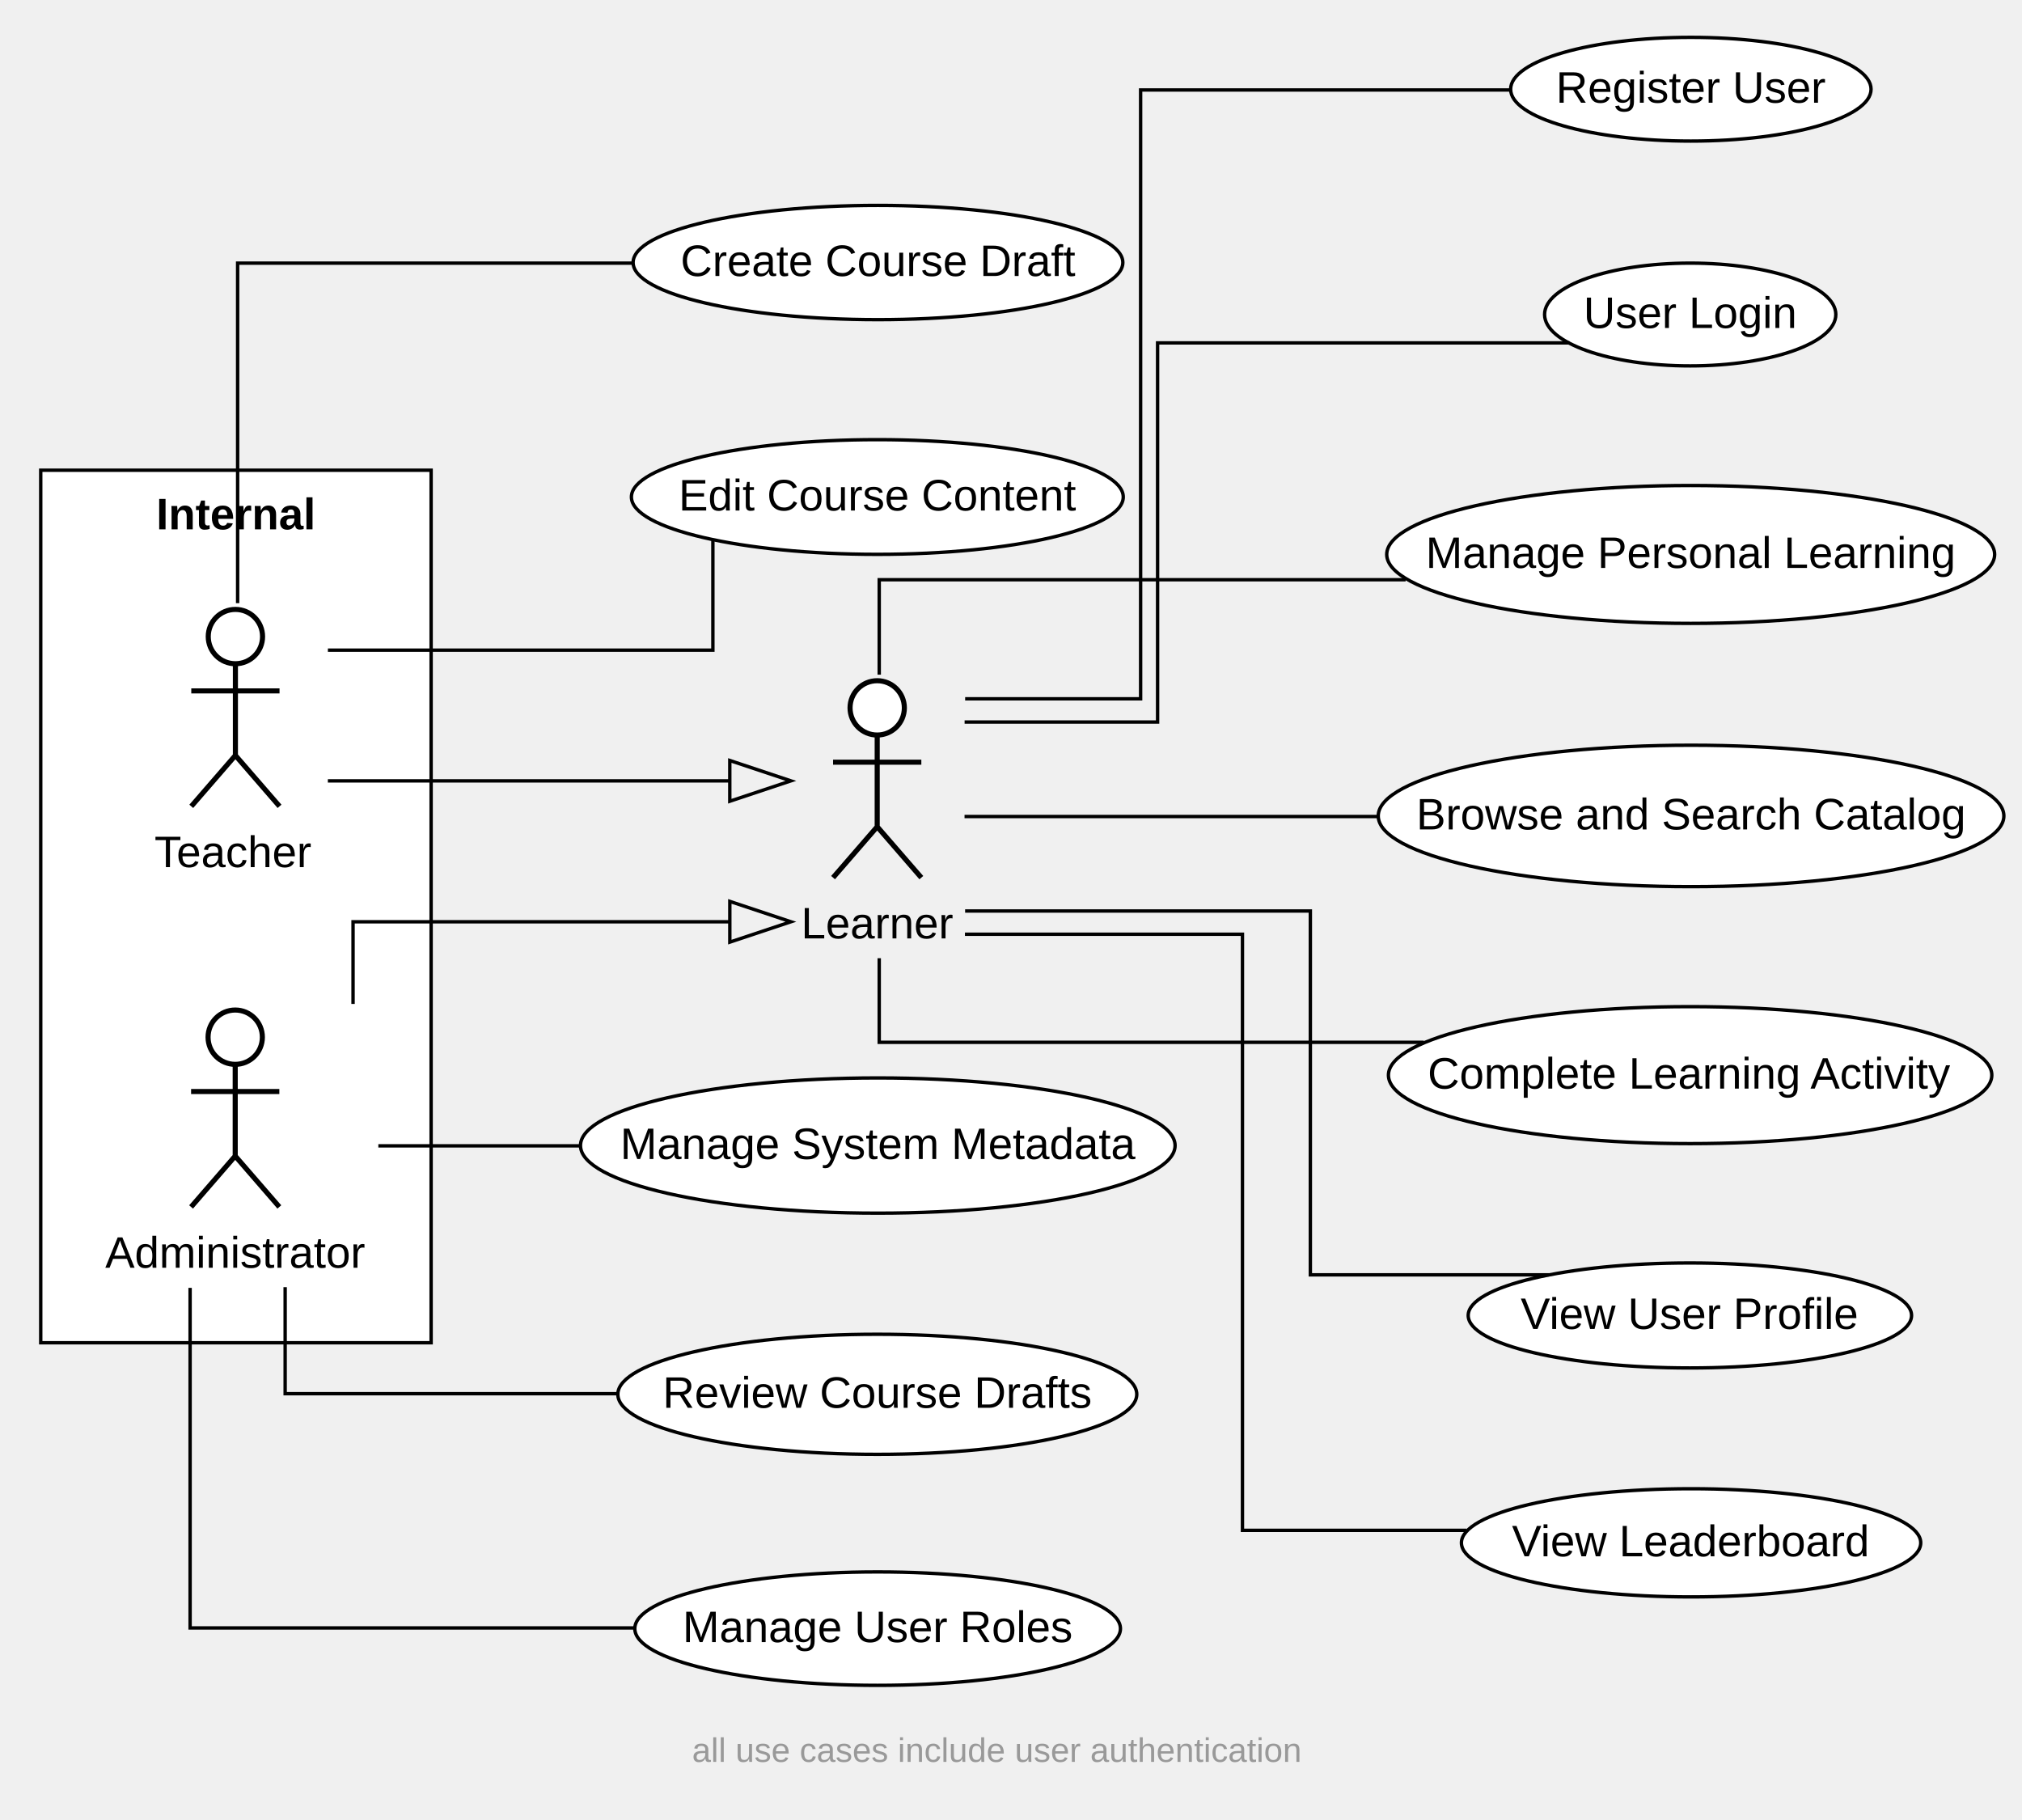
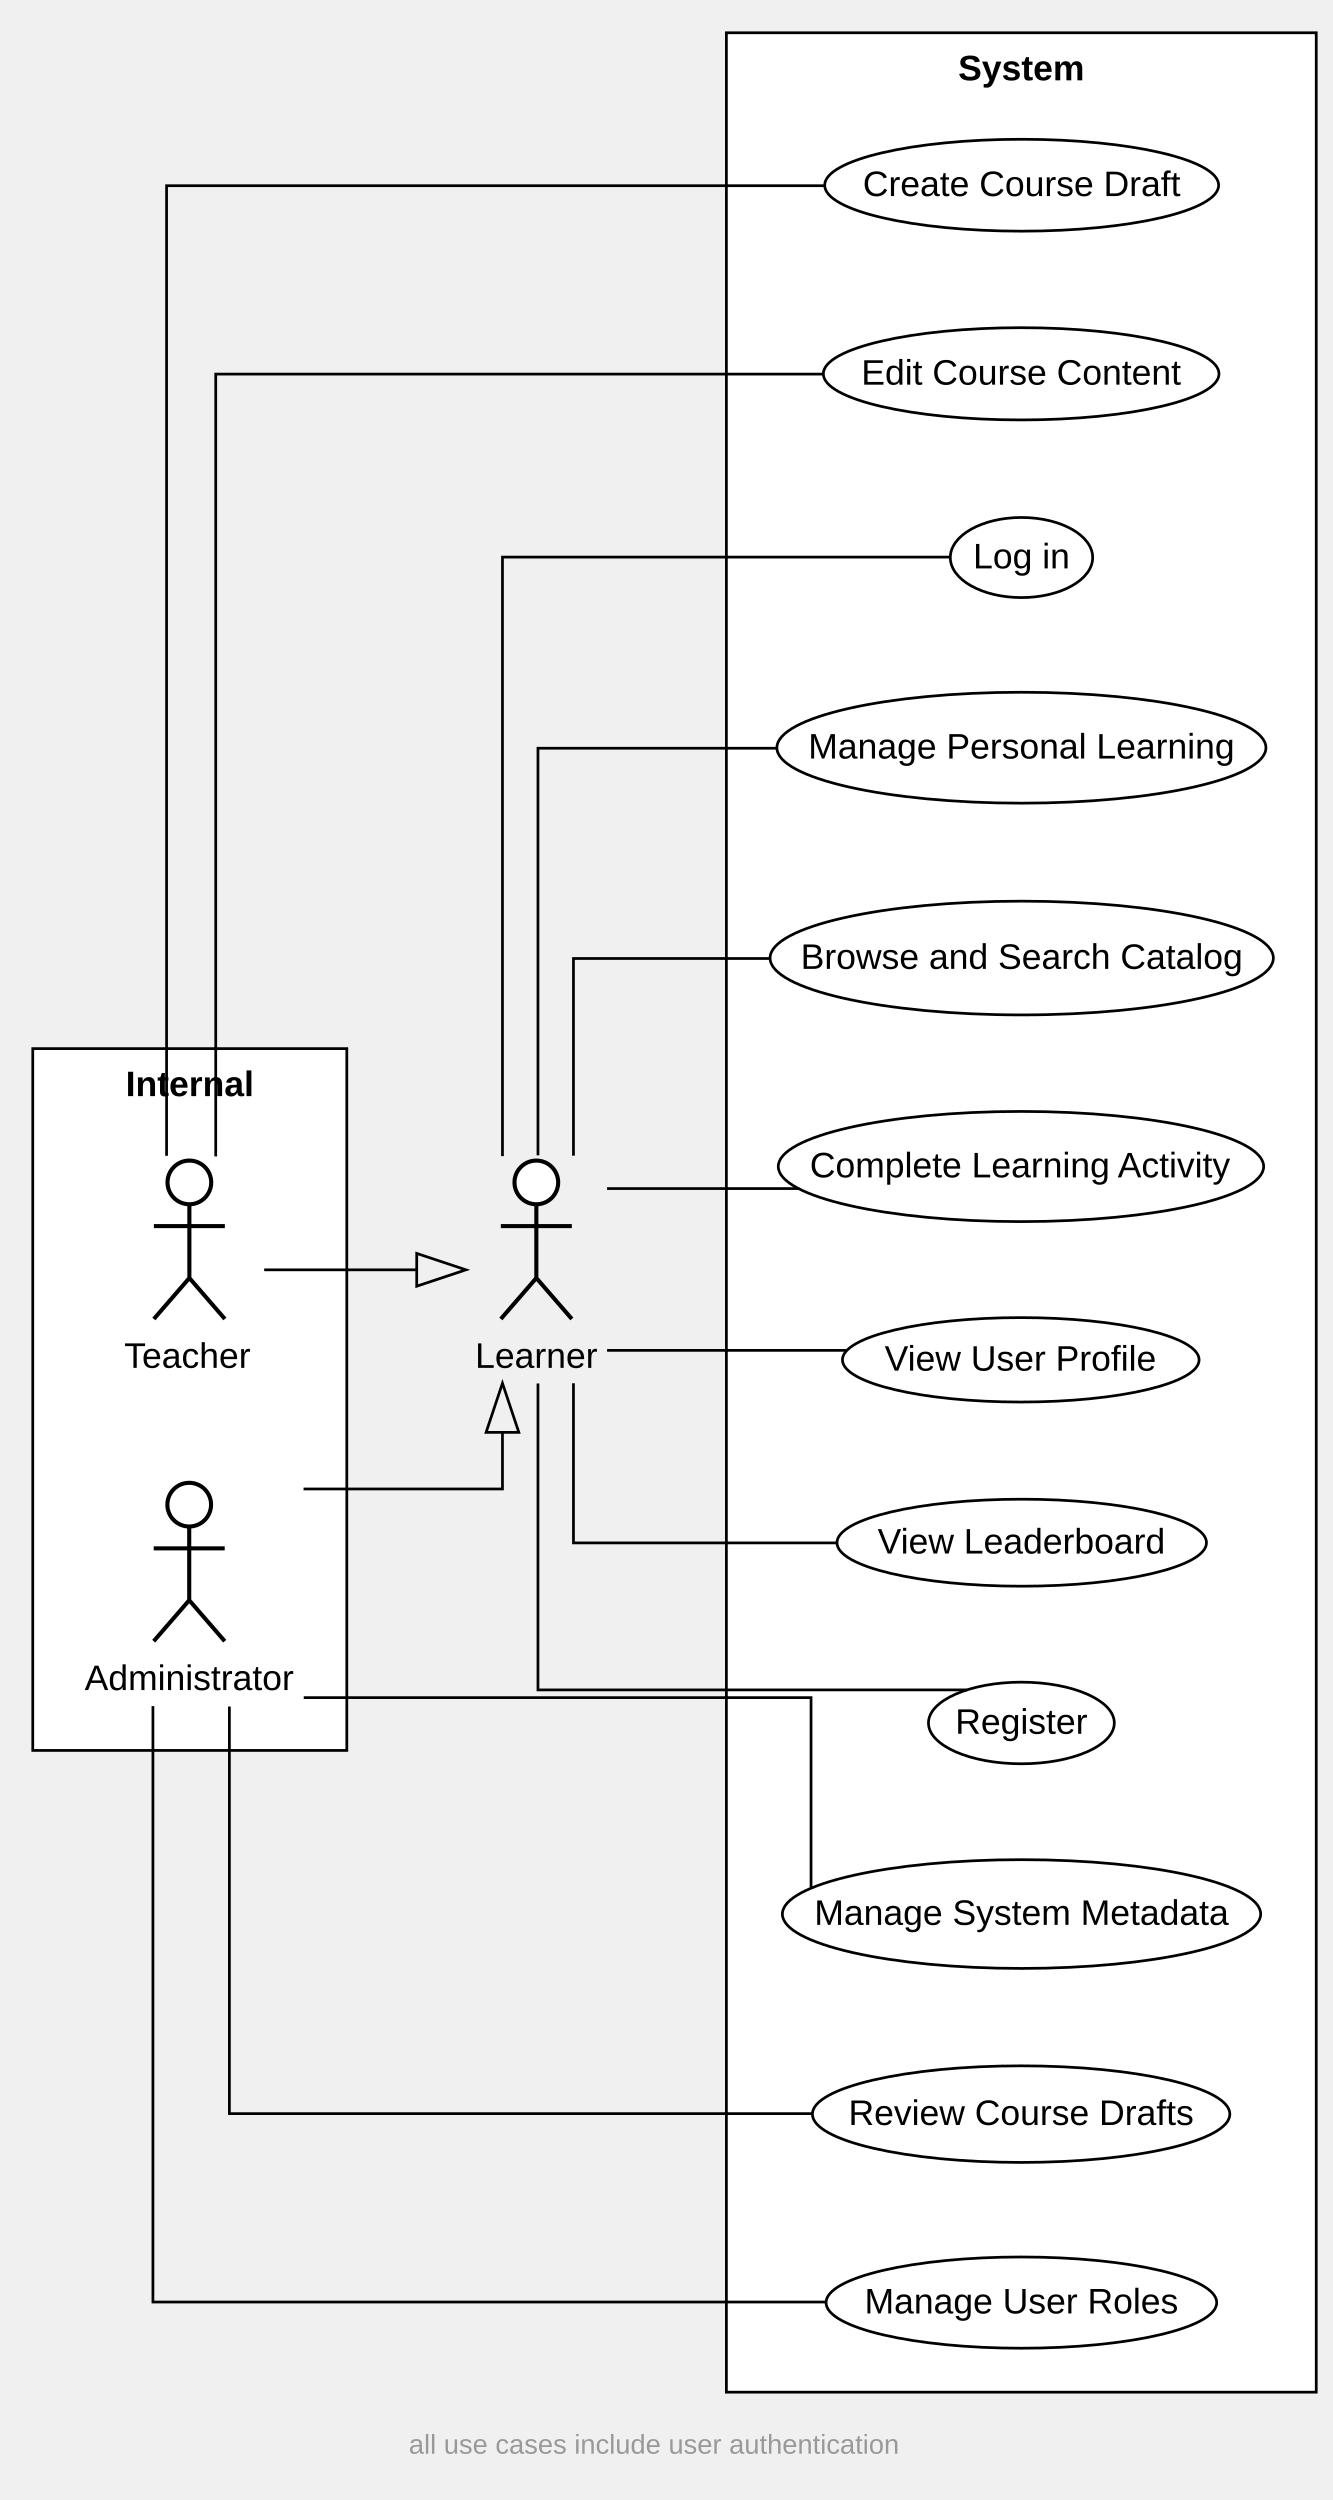
- <svg xmlns="http://www.w3.org/2000/svg" contentStyleType="text/css" data-diagram-type="DESCRIPTION" height="1228.333px" preserveAspectRatio="none" style="width:1365px;height:1228px;background:#FFFFFF;" version="1.1" viewBox="0 0 1365 1228" width="1365.833px" zoomAndPan="magnify">
+ <svg xmlns="http://www.w3.org/2000/svg" contentStyleType="text/css" data-diagram-type="DESCRIPTION" height="1049.583px" preserveAspectRatio="none" style="width:559px;height:1049px;background:#FFFFFF;" version="1.1" viewBox="0 0 559 1049" width="559.167px" zoomAndPan="magnify">
  <defs />
  <g>
    <g class="cluster" data-entity="Internal" data-source-line="7" data-uid="ent0003" id="cluster_Internal">
-       <rect fill="#FFFFFF" height="588.958" style="stroke:#000000;stroke-width:2.292;" width="263.542" x="27.5" y="317.396" />
-       <text fill="#000000" font-family="Arial" font-size="29.792" font-weight="bold" lengthAdjust="spacing" textLength="107.602" x="105.47" y="357.286">Internal</text>
+       <rect fill="#FFFFFF" height="294.479" style="stroke:#000000;stroke-width:1.146;" width="131.771" x="13.75" y="440" />
+       <text fill="#000000" font-family="Arial" font-size="14.896" font-weight="bold" lengthAdjust="spacing" textLength="53.801" x="52.735" y="459.945">Internal</text>
+     </g>
+     <g class="cluster" data-entity="System" data-source-line="15" data-uid="ent0008" id="cluster_System">
+       <rect fill="#FFFFFF" height="990" style="stroke:#000000;stroke-width:1.146;" width="247.5" x="304.792" y="13.75" />
+       <text fill="#000000" font-family="Arial" font-size="14.896" font-weight="bold" lengthAdjust="spacing" textLength="52.994" x="402.045" y="33.695">System</text>
    </g>
    <g class="entity" data-entity="t" data-source-line="8" data-uid="ent0004" id="entity_t">
-       <ellipse cx="158.916" cy="429.688" fill="#FFFFFF" rx="18.333" ry="18.333" style="stroke:#000000;stroke-width:3.438;" />
-       <path d="M158.916,448.021 L158.916,509.896 M129.124,466.354 L188.707,466.354 M158.916,509.896 L129.124,544.271 M158.916,509.896 L188.707,544.271" fill="none" style="stroke:#000000;stroke-width:3.438;" />
-       <text fill="#000000" font-family="Arial" font-size="29.792" lengthAdjust="spacing" textLength="109.289" x="104.271" y="585.307">Teacher</text>
+       <ellipse cx="79.458" cy="496.146" fill="#FFFFFF" rx="9.167" ry="9.167" style="stroke:#000000;stroke-width:1.719;" />
+       <path d="M79.458,505.312 L79.458,536.25 M64.562,514.479 L94.354,514.479 M79.458,536.25 L64.562,553.438 M79.458,536.25 L94.354,553.438" fill="none" style="stroke:#000000;stroke-width:1.719;" />
+       <text fill="#000000" font-family="Arial" font-size="14.896" lengthAdjust="spacing" textLength="54.645" x="52.135" y="573.955">Teacher</text>
    </g>
    <g class="entity" data-entity="a" data-source-line="9" data-uid="ent0005" id="entity_a">
-       <ellipse cx="158.787" cy="700.104" fill="#FFFFFF" rx="18.333" ry="18.333" style="stroke:#000000;stroke-width:3.438;" />
-       <path d="M158.787,718.438 L158.787,780.312 M128.996,736.771 L188.579,736.771 M158.787,780.312 L128.996,814.688 M158.787,780.312 L188.579,814.688" fill="none" style="stroke:#000000;stroke-width:3.438;" />
-       <text fill="#000000" font-family="Arial" font-size="29.792" lengthAdjust="spacing" textLength="175.492" x="71.042" y="855.723">Administrator</text>
+       <ellipse cx="79.394" cy="631.354" fill="#FFFFFF" rx="9.167" ry="9.167" style="stroke:#000000;stroke-width:1.719;" />
+       <path d="M79.394,640.521 L79.394,671.458 M64.498,649.688 L94.29,649.688 M79.394,671.458 L64.498,688.646 M79.394,671.458 L94.29,688.646" fill="none" style="stroke:#000000;stroke-width:1.719;" />
+       <text fill="#000000" font-family="Arial" font-size="14.896" lengthAdjust="spacing" textLength="87.746" x="35.521" y="709.164">Administrator</text>
+     </g>
+     <g class="entity" data-entity="UC1" data-source-line="16" data-uid="ent0009" id="entity_UC1">
+       <ellipse cx="428.572" cy="722.959" fill="#FFFFFF" rx="38.989" ry="17.126" style="stroke:#000000;stroke-width:1.146;" />
+       <text fill="#000000" font-family="Arial" font-size="14.896" lengthAdjust="spacing" textLength="55.467" x="400.839" y="727.513">Register</text>
+     </g>
+     <g class="entity" data-entity="UC2" data-source-line="17" data-uid="ent0010" id="entity_UC2">
+       <ellipse cx="428.617" cy="233.94" fill="#FFFFFF" rx="29.867" ry="16.805" style="stroke:#000000;stroke-width:1.146;" />
+       <text fill="#000000" font-family="Arial" font-size="14.896" lengthAdjust="spacing" textLength="40.585" x="408.325" y="238.494">Log in</text>
+     </g>
+     <g class="entity" data-entity="UC3" data-source-line="18" data-uid="ent0011" id="entity_UC3">
+       <ellipse cx="428.587" cy="313.738" fill="#FFFFFF" rx="102.597" ry="23.27" style="stroke:#000000;stroke-width:1.146;" />
+       <text fill="#000000" font-family="Arial" font-size="14.896" lengthAdjust="spacing" textLength="178.874" x="339.15" y="318.292">Manage Personal Learning</text>
+     </g>
+     <g class="entity" data-entity="UC4" data-source-line="19" data-uid="ent0012" id="entity_UC4">
+       <ellipse cx="428.711" cy="401.992" fill="#FFFFFF" rx="105.585" ry="23.867" style="stroke:#000000;stroke-width:1.146;" />
+       <text fill="#000000" font-family="Arial" font-size="14.896" lengthAdjust="spacing" textLength="185.478" x="335.972" y="406.546">Browse and Search Catalog</text>
+     </g>
+     <g class="entity" data-entity="UC5" data-source-line="20" data-uid="ent0013" id="entity_UC5">
+       <ellipse cx="428.396" cy="489.471" fill="#FFFFFF" rx="101.834" ry="23.117" style="stroke:#000000;stroke-width:1.146;" />
+       <text fill="#000000" font-family="Arial" font-size="14.896" lengthAdjust="spacing" textLength="177.179" x="339.807" y="494.025">Complete Learning Activity</text>
+     </g>
+     <g class="entity" data-entity="UC6" data-source-line="21" data-uid="ent0014" id="entity_UC6">
+       <ellipse cx="428.314" cy="570.58" fill="#FFFFFF" rx="74.825" ry="17.715" style="stroke:#000000;stroke-width:1.146;" />
+       <text fill="#000000" font-family="Arial" font-size="14.896" lengthAdjust="spacing" textLength="114.235" x="371.197" y="575.134">View User Profile</text>
+     </g>
+     <g class="entity" data-entity="UC7" data-source-line="22" data-uid="ent0015" id="entity_UC7">
+       <ellipse cx="428.718" cy="647.317" fill="#FFFFFF" rx="77.52" ry="18.254" style="stroke:#000000;stroke-width:1.146;" />
+       <text fill="#000000" font-family="Arial" font-size="14.896" lengthAdjust="spacing" textLength="120.905" x="368.265" y="651.87">View Leaderboard</text>
+     </g>
+     <g class="entity" data-entity="UC8" data-source-line="23" data-uid="ent0016" id="entity_UC8">
+       <ellipse cx="428.693" cy="77.718" fill="#FFFFFF" rx="82.652" ry="19.28" style="stroke:#000000;stroke-width:1.146;" />
+       <text fill="#000000" font-family="Arial" font-size="14.896" lengthAdjust="spacing" textLength="133.284" x="362.051" y="82.272">Create Course Draft</text>
+     </g>
+     <g class="entity" data-entity="UC9" data-source-line="24" data-uid="ent0017" id="entity_UC9">
+       <ellipse cx="428.479" cy="156.852" fill="#FFFFFF" rx="83.01" ry="19.352" style="stroke:#000000;stroke-width:1.146;" />
+       <text fill="#000000" font-family="Arial" font-size="14.896" lengthAdjust="spacing" textLength="134.135" x="361.411" y="161.406">Edit Course Content</text>
+     </g>
+     <g class="entity" data-entity="UC10" data-source-line="25" data-uid="ent0018" id="entity_UC10">
+       <ellipse cx="428.631" cy="803.133" fill="#FFFFFF" rx="100.35" ry="22.82" style="stroke:#000000;stroke-width:1.146;" />
+       <text fill="#000000" font-family="Arial" font-size="14.896" lengthAdjust="spacing" textLength="173.877" x="341.693" y="807.686">Manage System Metadata</text>
+     </g>
+     <g class="entity" data-entity="UC11" data-source-line="26" data-uid="ent0019" id="entity_UC11">
+       <ellipse cx="428.466" cy="887.089" fill="#FFFFFF" rx="87.581" ry="20.266" style="stroke:#000000;stroke-width:1.146;" />
+       <text fill="#000000" font-family="Arial" font-size="14.896" lengthAdjust="spacing" textLength="144.863" x="356.034" y="891.643">Review Course Drafts</text>
+     </g>
+     <g class="entity" data-entity="UC12" data-source-line="27" data-uid="ent0020" id="entity_UC12">
+       <ellipse cx="428.576" cy="966.173" fill="#FFFFFF" rx="81.962" ry="19.142" style="stroke:#000000;stroke-width:1.146;" />
+       <text fill="#000000" font-family="Arial" font-size="14.896" lengthAdjust="spacing" textLength="131.641" x="362.756" y="970.727">Manage User Roles</text>
    </g>
    <g class="entity" data-entity="s" data-source-line="6" data-uid="ent0002" id="entity_s">
-       <ellipse cx="592.176" cy="477.812" fill="#FFFFFF" rx="18.333" ry="18.333" style="stroke:#000000;stroke-width:3.438;" />
-       <path d="M592.176,496.146 L592.176,558.021 M562.384,514.479 L621.968,514.479 M592.176,558.021 L562.384,592.396 M592.176,558.021 L621.968,592.396" fill="none" style="stroke:#000000;stroke-width:3.438;" />
-       <text fill="#000000" font-family="Arial" font-size="29.792" lengthAdjust="spacing" textLength="102.685" x="540.833" y="633.432">Learner</text>
-     </g>
-     <g class="entity" data-entity="UC1" data-source-line="15" data-uid="ent0008" id="entity_UC1">
-       <ellipse cx="1141.447" cy="60.217" fill="#FFFFFF" rx="121.655" ry="35.009" style="stroke:#000000;stroke-width:2.292;" />
-       <text fill="#000000" font-family="Arial" font-size="29.792" lengthAdjust="spacing" textLength="182.11" x="1050.392" y="69.325">Register User</text>
-     </g>
-     <g class="entity" data-entity="UC2" data-source-line="16" data-uid="ent0009" id="entity_UC2">
-       <ellipse cx="1141.015" cy="212.292" fill="#FFFFFF" rx="98.307" ry="34.688" style="stroke:#000000;stroke-width:2.292;" />
-       <text fill="#000000" font-family="Arial" font-size="29.792" lengthAdjust="spacing" textLength="144.071" x="1068.98" y="221.4">User Login</text>
-     </g>
-     <g class="entity" data-entity="UC3" data-source-line="17" data-uid="ent0010" id="entity_UC3">
-       <ellipse cx="1141.34" cy="374.247" fill="#FFFFFF" rx="205.195" ry="46.539" style="stroke:#000000;stroke-width:2.292;" />
-       <text fill="#000000" font-family="Arial" font-size="29.792" lengthAdjust="spacing" textLength="357.747" x="962.467" y="383.355">Manage Personal Learning</text>
-     </g>
-     <g class="entity" data-entity="UC4" data-source-line="18" data-uid="ent0011" id="entity_UC4">
-       <ellipse cx="1141.588" cy="550.755" fill="#FFFFFF" rx="211.171" ry="47.734" style="stroke:#000000;stroke-width:2.292;" />
-       <text fill="#000000" font-family="Arial" font-size="29.792" lengthAdjust="spacing" textLength="370.956" x="956.11" y="559.863">Browse and Search Catalog</text>
-     </g>
-     <g class="entity" data-entity="UC5" data-source-line="19" data-uid="ent0012" id="entity_UC5">
-       <ellipse cx="1140.959" cy="725.713" fill="#FFFFFF" rx="203.667" ry="46.233" style="stroke:#000000;stroke-width:2.292;" />
-       <text fill="#000000" font-family="Arial" font-size="29.792" lengthAdjust="spacing" textLength="354.358" x="963.78" y="734.821">Complete Learning Activity</text>
-     </g>
-     <g class="entity" data-entity="UC6" data-source-line="20" data-uid="ent0013" id="entity_UC6">
-       <ellipse cx="1140.795" cy="887.93" fill="#FFFFFF" rx="149.649" ry="35.43" style="stroke:#000000;stroke-width:2.292;" />
-       <text fill="#000000" font-family="Arial" font-size="29.792" lengthAdjust="spacing" textLength="228.471" x="1026.56" y="897.038">View User Profile</text>
-     </g>
-     <g class="entity" data-entity="UC7" data-source-line="21" data-uid="ent0014" id="entity_UC7">
-       <ellipse cx="1141.602" cy="1041.404" fill="#FFFFFF" rx="155.04" ry="36.508" style="stroke:#000000;stroke-width:2.292;" />
-       <text fill="#000000" font-family="Arial" font-size="29.792" lengthAdjust="spacing" textLength="241.81" x="1020.697" y="1050.512">View Leaderboard</text>
-     </g>
-     <g class="entity" data-entity="UC8" data-source-line="22" data-uid="ent0015" id="entity_UC8">
-       <ellipse cx="592.699" cy="177.207" fill="#FFFFFF" rx="165.303" ry="38.561" style="stroke:#000000;stroke-width:2.292;" />
-       <text fill="#000000" font-family="Arial" font-size="29.792" lengthAdjust="spacing" textLength="266.568" x="459.415" y="186.314">Create Course Draft</text>
-     </g>
-     <g class="entity" data-entity="UC9" data-source-line="23" data-uid="ent0016" id="entity_UC9">
-       <ellipse cx="592.27" cy="335.475" fill="#FFFFFF" rx="166.02" ry="38.704" style="stroke:#000000;stroke-width:2.292;" />
-       <text fill="#000000" font-family="Arial" font-size="29.792" lengthAdjust="spacing" textLength="268.271" x="458.135" y="344.583">Edit Course Content</text>
-     </g>
-     <g class="entity" data-entity="UC10" data-source-line="24" data-uid="ent0017" id="entity_UC10">
-       <ellipse cx="592.575" cy="773.244" fill="#FFFFFF" rx="200.7" ry="45.64" style="stroke:#000000;stroke-width:2.292;" />
-       <text fill="#000000" font-family="Arial" font-size="29.792" lengthAdjust="spacing" textLength="347.754" x="418.698" y="782.352">Manage System Metadata</text>
-     </g>
-     <g class="entity" data-entity="UC11" data-source-line="25" data-uid="ent0018" id="entity_UC11">
-       <ellipse cx="592.245" cy="941.157" fill="#FFFFFF" rx="175.161" ry="40.532" style="stroke:#000000;stroke-width:2.292;" />
-       <text fill="#000000" font-family="Arial" font-size="29.792" lengthAdjust="spacing" textLength="289.727" x="447.381" y="950.265">Review Course Drafts</text>
-     </g>
-     <g class="entity" data-entity="UC12" data-source-line="26" data-uid="ent0019" id="entity_UC12">
-       <ellipse cx="592.465" cy="1099.326" fill="#FFFFFF" rx="163.923" ry="38.285" style="stroke:#000000;stroke-width:2.292;" />
-       <text fill="#000000" font-family="Arial" font-size="29.792" lengthAdjust="spacing" textLength="263.281" x="460.824" y="1108.434">Manage User Roles</text>
+       <ellipse cx="225.046" cy="496.146" fill="#FFFFFF" rx="9.167" ry="9.167" style="stroke:#000000;stroke-width:1.719;" />
+       <path d="M225.046,505.312 L225.046,536.25 M210.15,514.479 L239.942,514.479 M225.046,536.25 L210.15,553.438 M225.046,536.25 L239.942,553.438" fill="none" style="stroke:#000000;stroke-width:1.719;" />
+       <text fill="#000000" font-family="Arial" font-size="14.896" lengthAdjust="spacing" textLength="51.343" x="199.375" y="573.955">Learner</text>
    </g>
    <g class="link" data-entity-1="t" data-entity-2="s" data-source-line="12" data-uid="lnk6" id="link_t_s">
-       <path d="M221.329,527.083 C304.837,527.083 411.033,527.083 492.663,527.083" fill="none" id="t-to-s" style="stroke:#000000;stroke-width:2.292;" />
-       <polygon fill="none" points="533.913,527.083,492.663,513.333,492.663,540.833,533.913,527.083" style="stroke:#000000;stroke-width:2.292;" />
+       <path d="M110.848,532.812 C135.907,532.812 150.219,532.812 174.854,532.812" fill="none" id="t-to-s" style="stroke:#000000;stroke-width:1.146;" />
+       <polygon fill="none" points="195.479,532.812,174.854,525.938,174.854,539.688,195.479,532.812" style="stroke:#000000;stroke-width:1.146;" />
    </g>
    <g class="link" data-entity-1="a" data-entity-2="s" data-source-line="13" data-uid="lnk7" id="link_a_s">
-       <path d="M238.333,677.646 C238.333,647.625 238.333,622.188 238.333,622.188 C238.333,622.188 392.127,622.188 492.685,622.188" fill="none" id="a-to-s" style="stroke:#000000;stroke-width:2.292;" />
-       <polygon fill="none" points="533.935,622.188,492.685,608.438,492.685,635.938,533.935,622.188" style="stroke:#000000;stroke-width:2.292;" />
+       <path d="M127.371,624.766 C164.885,624.766 210.833,624.766 210.833,624.766 C210.833,624.766 210.833,623.471 210.833,601.035" fill="none" id="a-to-s" style="stroke:#000000;stroke-width:1.146;" />
+       <polygon fill="none" points="210.833,580.41,203.958,601.035,217.708,601.035,210.833,580.41" style="stroke:#000000;stroke-width:1.146;" />
    </g>
-     <g class="link" data-entity-1="s" data-entity-2="UC1" data-source-line="28" data-uid="lnk20" id="link_s_UC1">
-       <path d="M651.544,471.694 C703.198,471.694 770,471.694 770,471.694 C770,471.694 770,60.729 770,60.729 C770,60.729 911.419,60.729 1019.7,60.729" fill="none" id="s-UC1" style="stroke:#000000;stroke-width:2.292;" />
+     <g class="link" data-entity-1="s" data-entity-2="UC1" data-source-line="31" data-uid="lnk21" id="link_s_UC1">
+       <path d="M225.729,580.514 C225.729,632.718 225.729,709.076 225.729,709.076 C225.729,709.076 352.63,709.076 405.671,709.076" fill="none" id="s-UC1" style="stroke:#000000;stroke-width:1.146;" />
    </g>
-     <g class="link" data-entity-1="s" data-entity-2="UC2" data-source-line="29" data-uid="lnk21" id="link_s_UC2">
-       <path d="M651.177,487.369 C706.681,487.369 781.458,487.369 781.458,487.369 C781.458,487.369 781.458,231.458 781.458,231.458 C781.458,231.458 953.448,231.458 1059.598,231.458" fill="none" id="s-UC2" style="stroke:#000000;stroke-width:2.292;" />
+     <g class="link" data-entity-1="s" data-entity-2="UC2" data-source-line="32" data-uid="lnk22" id="link_s_UC2">
+       <path d="M210.833,485.1 C210.833,400.663 210.833,233.75 210.833,233.75 C210.833,233.75 339.098,233.75 398.727,233.75" fill="none" id="s-UC2" style="stroke:#000000;stroke-width:1.146;" />
    </g>
-     <g class="link" data-entity-1="s" data-entity-2="UC3" data-source-line="30" data-uid="lnk22" id="link_s_UC3">
-       <path d="M593.542,455.4 C593.542,421.346 593.542,391.302 593.542,391.302 C593.542,391.302 791.106,391.302 948.91,391.302" fill="none" id="s-UC3" style="stroke:#000000;stroke-width:2.292;" />
+     <g class="link" data-entity-1="s" data-entity-2="UC3" data-source-line="33" data-uid="lnk23" id="link_s_UC3">
+       <path d="M225.729,484.779 C225.729,420.36 225.729,313.958 225.729,313.958 C225.729,313.958 275.642,313.958 325.944,313.958" fill="none" id="s-UC3" style="stroke:#000000;stroke-width:1.146;" />
    </g>
-     <g class="link" data-entity-1="s" data-entity-2="UC4" data-source-line="31" data-uid="lnk23" id="link_s_UC4">
-       <path d="M651.131,551.146 C717.635,551.146 829.812,551.146 930.073,551.146" fill="none" id="s-UC4" style="stroke:#000000;stroke-width:2.292;" />
+     <g class="link" data-entity-1="s" data-entity-2="UC4" data-source-line="34" data-uid="lnk24" id="link_s_UC4">
+       <path d="M240.625,484.917 C240.625,447.631 240.625,402.188 240.625,402.188 C240.625,402.188 280.214,402.188 323.045,402.188" fill="none" id="s-UC4" style="stroke:#000000;stroke-width:1.146;" />
    </g>
-     <g class="link" data-entity-1="s" data-entity-2="UC5" data-source-line="32" data-uid="lnk24" id="link_s_UC5">
-       <path d="M593.542,646.8 C593.542,677.417 593.542,703.542 593.542,703.542 C593.542,703.542 801.51,703.542 961.148,703.542" fill="none" id="s-UC5" style="stroke:#000000;stroke-width:2.292;" />
+     <g class="link" data-entity-1="s" data-entity-2="UC5" data-source-line="35" data-uid="lnk25" id="link_s_UC5">
+       <path d="M254.73,498.724 C276.1,498.724 306.235,498.724 335.42,498.724" fill="none" id="s-UC5" style="stroke:#000000;stroke-width:1.146;" />
    </g>
-     <g class="link" data-entity-1="s" data-entity-2="UC6" data-source-line="33" data-uid="lnk25" id="link_s_UC6">
-       <path d="M651.521,614.923 C736.908,614.923 884.583,614.923 884.583,614.923 C884.583,614.923 884.583,860.521 884.583,860.521 C884.583,860.521 972.698,860.521 1045.688,860.521" fill="none" id="s-UC6" style="stroke:#000000;stroke-width:2.292;" />
+     <g class="link" data-entity-1="s" data-entity-2="UC6" data-source-line="36" data-uid="lnk26" id="link_s_UC6">
+       <path d="M254.73,566.615 C280.947,566.615 320.352,566.615 355.014,566.615" fill="none" id="s-UC6" style="stroke:#000000;stroke-width:1.146;" />
    </g>
-     <g class="link" data-entity-1="s" data-entity-2="UC7" data-source-line="34" data-uid="lnk26" id="link_s_UC7">
-       <path d="M651.406,630.598 C724.281,630.598 838.75,630.598 838.75,630.598 C838.75,630.598 838.75,1032.969 838.75,1032.969 C838.75,1032.969 914.375,1032.969 990,1032.969" fill="none" id="s-UC7" style="stroke:#000000;stroke-width:2.292;" />
+     <g class="link" data-entity-1="s" data-entity-2="UC7" data-source-line="37" data-uid="lnk27" id="link_s_UC7">
+       <path d="M240.625,580.41 C240.625,611.898 240.625,647.396 240.625,647.396 C240.625,647.396 299.257,647.396 351.026,647.396" fill="none" id="s-UC7" style="stroke:#000000;stroke-width:1.146;" />
    </g>
-     <g class="link" data-entity-1="t" data-entity-2="UC8" data-source-line="35" data-uid="lnk27" id="link_t_UC8">
-       <path d="M160.417,407.137 C160.417,311.163 160.417,177.604 160.417,177.604 C160.417,177.604 305.296,177.604 427.235,177.604" fill="none" id="t-UC8" style="stroke:#000000;stroke-width:2.292;" />
+     <g class="link" data-entity-1="t" data-entity-2="UC8" data-source-line="38" data-uid="lnk28" id="link_t_UC8">
+       <path d="M69.896,484.985 C69.896,368.202 69.896,77.917 69.896,77.917 C69.896,77.917 239.892,77.917 345.812,77.917" fill="none" id="t-UC8" style="stroke:#000000;stroke-width:1.146;" />
    </g>
-     <g class="link" data-entity-1="t" data-entity-2="UC9" data-source-line="36" data-uid="lnk28" id="link_t_UC9">
-       <path d="M221.352,438.854 C314.921,438.854 481.25,438.854 481.25,438.854 C481.25,438.854 481.25,395.496 481.25,364.994" fill="none" id="t-UC9" style="stroke:#000000;stroke-width:2.292;" />
+     <g class="link" data-entity-1="t" data-entity-2="UC9" data-source-line="39" data-uid="lnk29" id="link_t_UC9">
+       <path d="M90.521,485.215 C90.521,384.083 90.521,156.979 90.521,156.979 C90.521,156.979 245.334,156.979 345.423,156.979" fill="none" id="t-UC9" style="stroke:#000000;stroke-width:1.146;" />
    </g>
-     <g class="link" data-entity-1="a" data-entity-2="UC10" data-source-line="37" data-uid="lnk29" id="link_a_UC10">
-       <path d="M255.406,773.438 C295.762,773.438 344.323,773.438 391.852,773.438" fill="none" id="a-UC10" style="stroke:#000000;stroke-width:2.292;" />
+     <g class="link" data-entity-1="a" data-entity-2="UC10" data-source-line="40" data-uid="lnk30" id="link_a_UC10">
+       <path d="M127.451,712.33 C202.698,712.33 340.312,712.33 340.312,712.33 C340.312,712.33 340.312,767.812 340.312,792.08" fill="none" id="a-UC10" style="stroke:#000000;stroke-width:1.146;" />
    </g>
-     <g class="link" data-entity-1="a" data-entity-2="UC11" data-source-line="38" data-uid="lnk30" id="link_a_UC11">
-       <path d="M192.5,868.817 C192.5,906.377 192.5,940.729 192.5,940.729 C192.5,940.729 309.558,940.729 416.992,940.729" fill="none" id="a-UC11" style="stroke:#000000;stroke-width:2.292;" />
+     <g class="link" data-entity-1="a" data-entity-2="UC11" data-source-line="41" data-uid="lnk31" id="link_a_UC11">
+       <path d="M96.25,716.054 C96.25,780.473 96.25,886.875 96.25,886.875 C96.25,886.875 242.355,886.875 340.805,886.875" fill="none" id="a-UC11" style="stroke:#000000;stroke-width:1.146;" />
    </g>
-     <g class="link" data-entity-1="a" data-entity-2="UC12" data-source-line="39" data-uid="lnk31" id="link_a_UC12">
-       <path d="M128.333,869.321 C128.333,965.296 128.333,1098.854 128.333,1098.854 C128.333,1098.854 294.64,1098.854 428.129,1098.854" fill="none" id="a-UC12" style="stroke:#000000;stroke-width:2.292;" />
+     <g class="link" data-entity-1="a" data-entity-2="UC12" data-source-line="42" data-uid="lnk32" id="link_a_UC12">
+       <path d="M64.167,715.882 C64.167,800.101 64.167,965.938 64.167,965.938 C64.167,965.938 238.849,965.938 346.317,965.938" fill="none" id="a-UC12" style="stroke:#000000;stroke-width:1.146;" />
    </g>
-     <g class="footer" data-source-line="42">
-       <text fill="#999999" font-family="Arial" font-size="22.917" lengthAdjust="spacing" textLength="411.482" x="467.201" y="1189.273">all use cases include user authentication</text>
+     <g class="footer" data-source-line="45">
+       <text fill="#999999" font-family="Arial" font-size="11.458" lengthAdjust="spacing" textLength="205.741" x="171.557" y="1029.581">all use cases include user authentication</text>
    </g>
  </g>
</svg>
